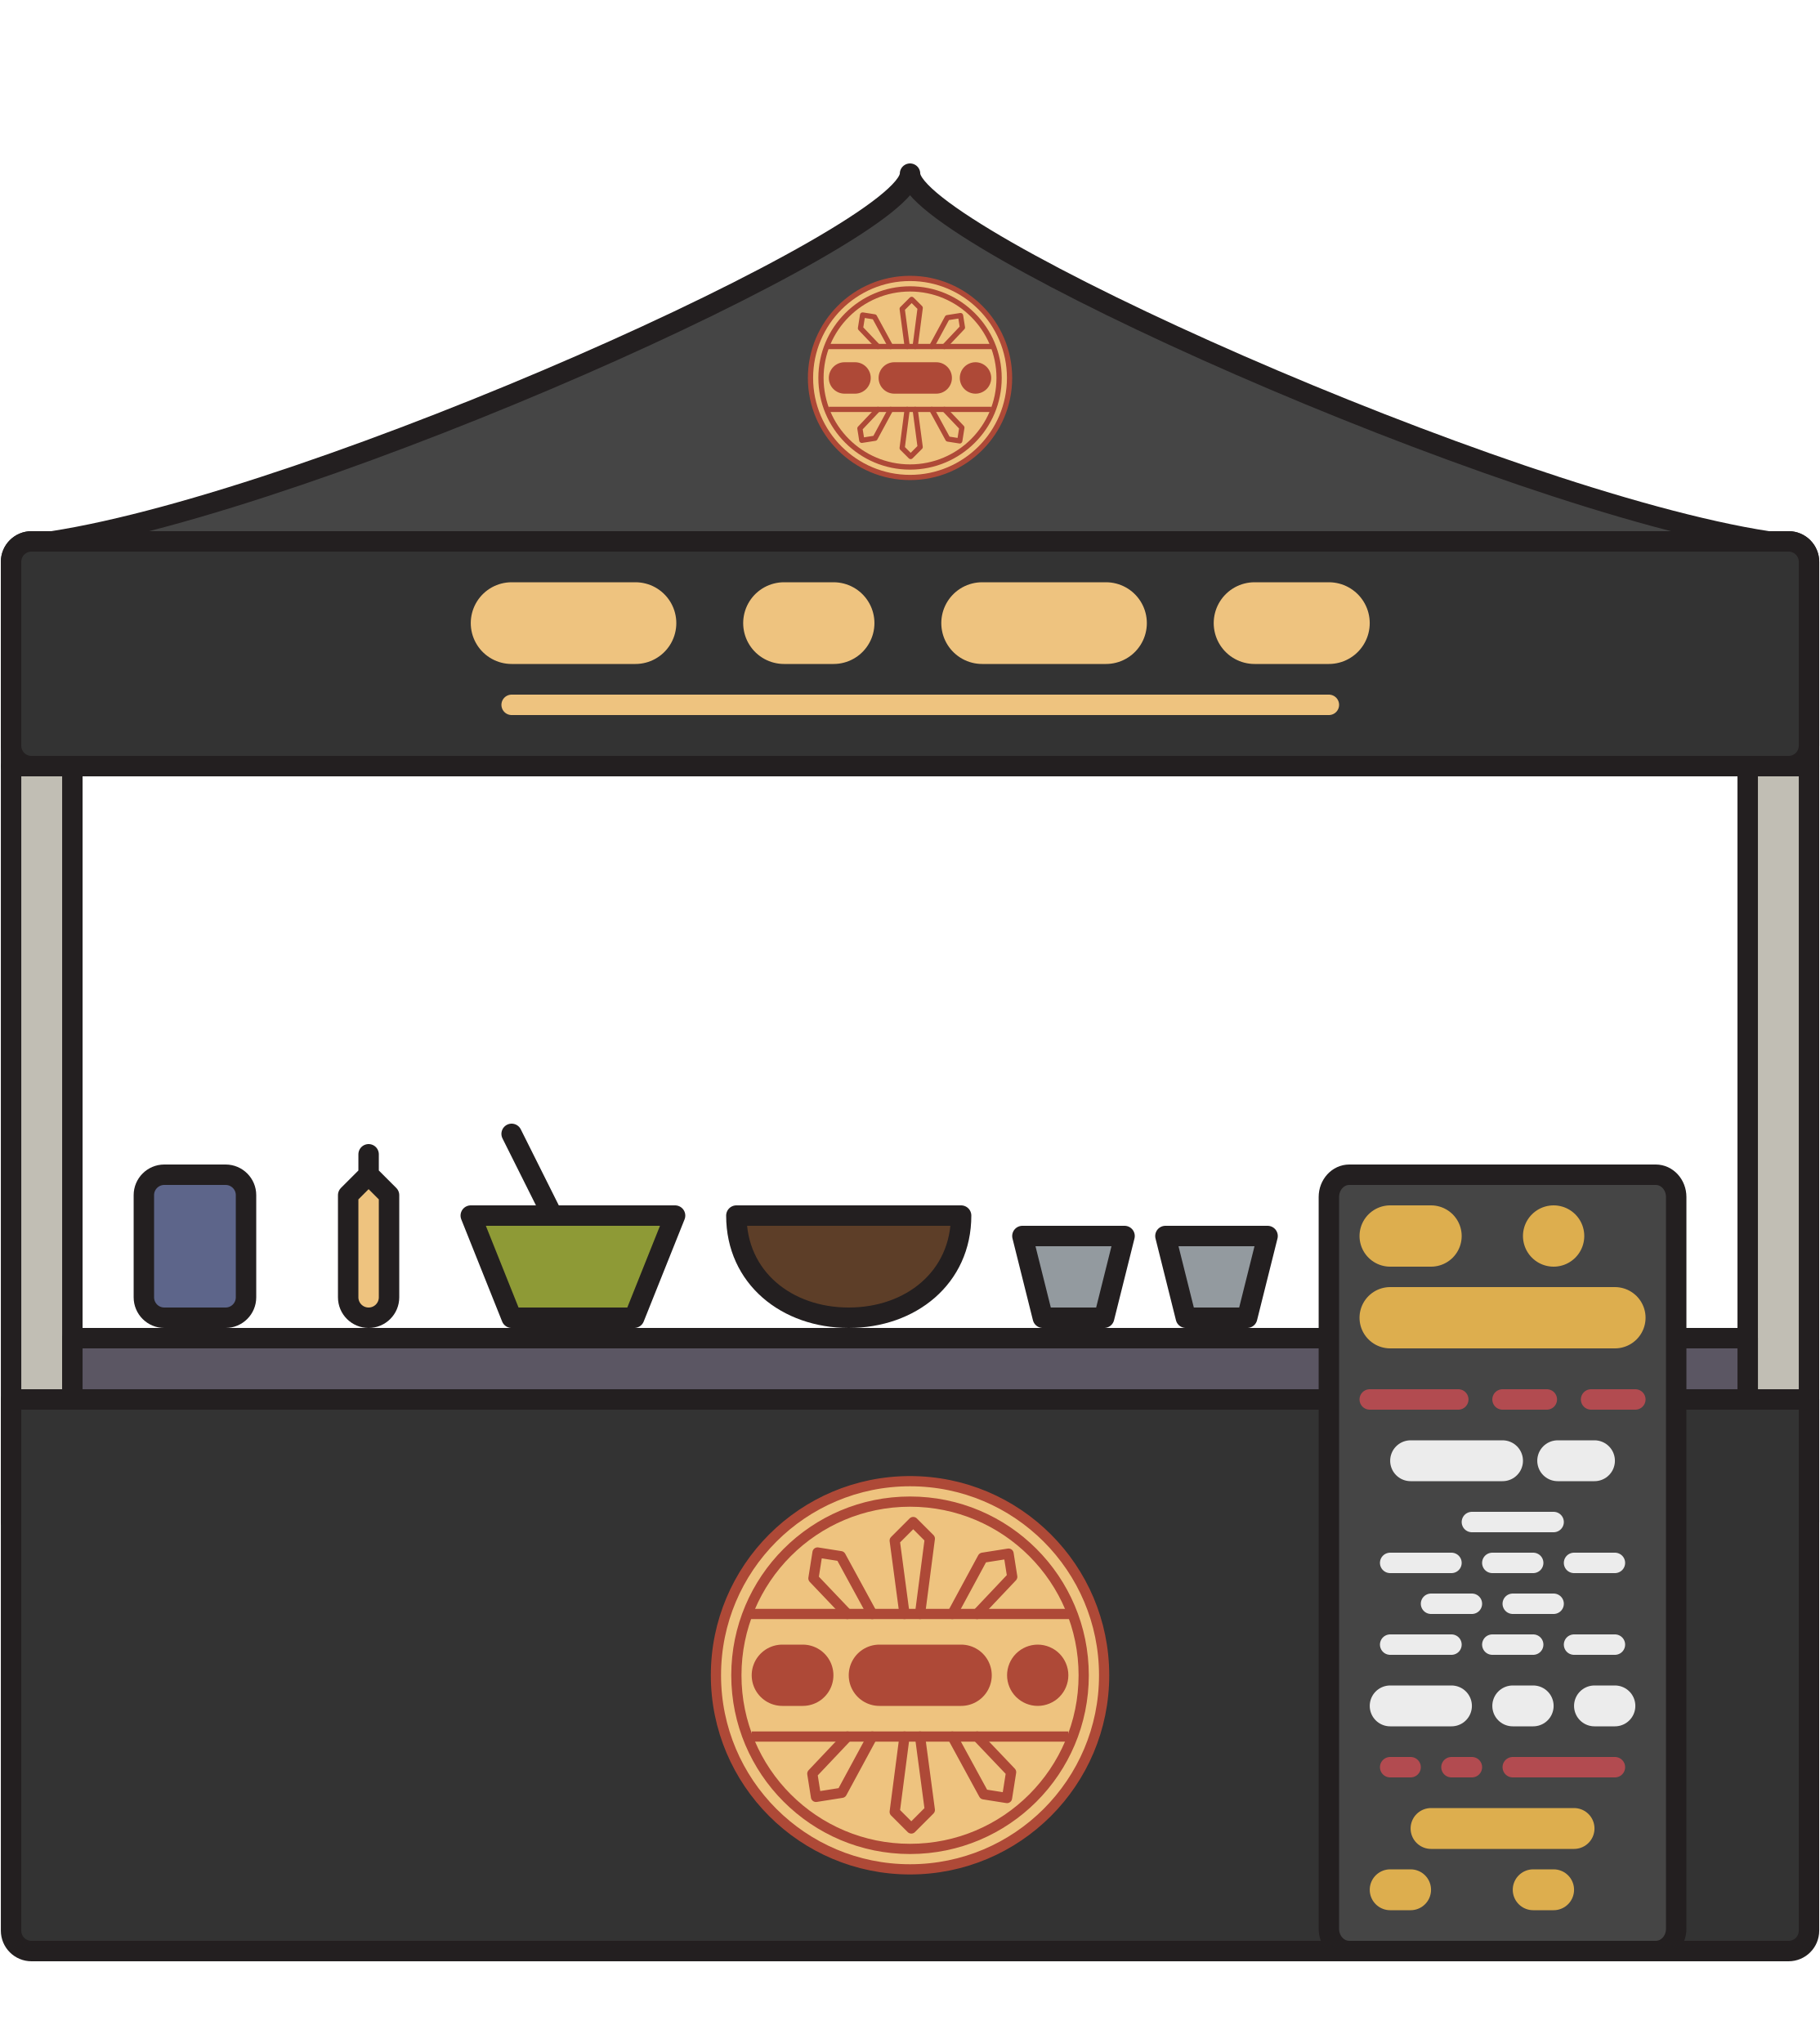
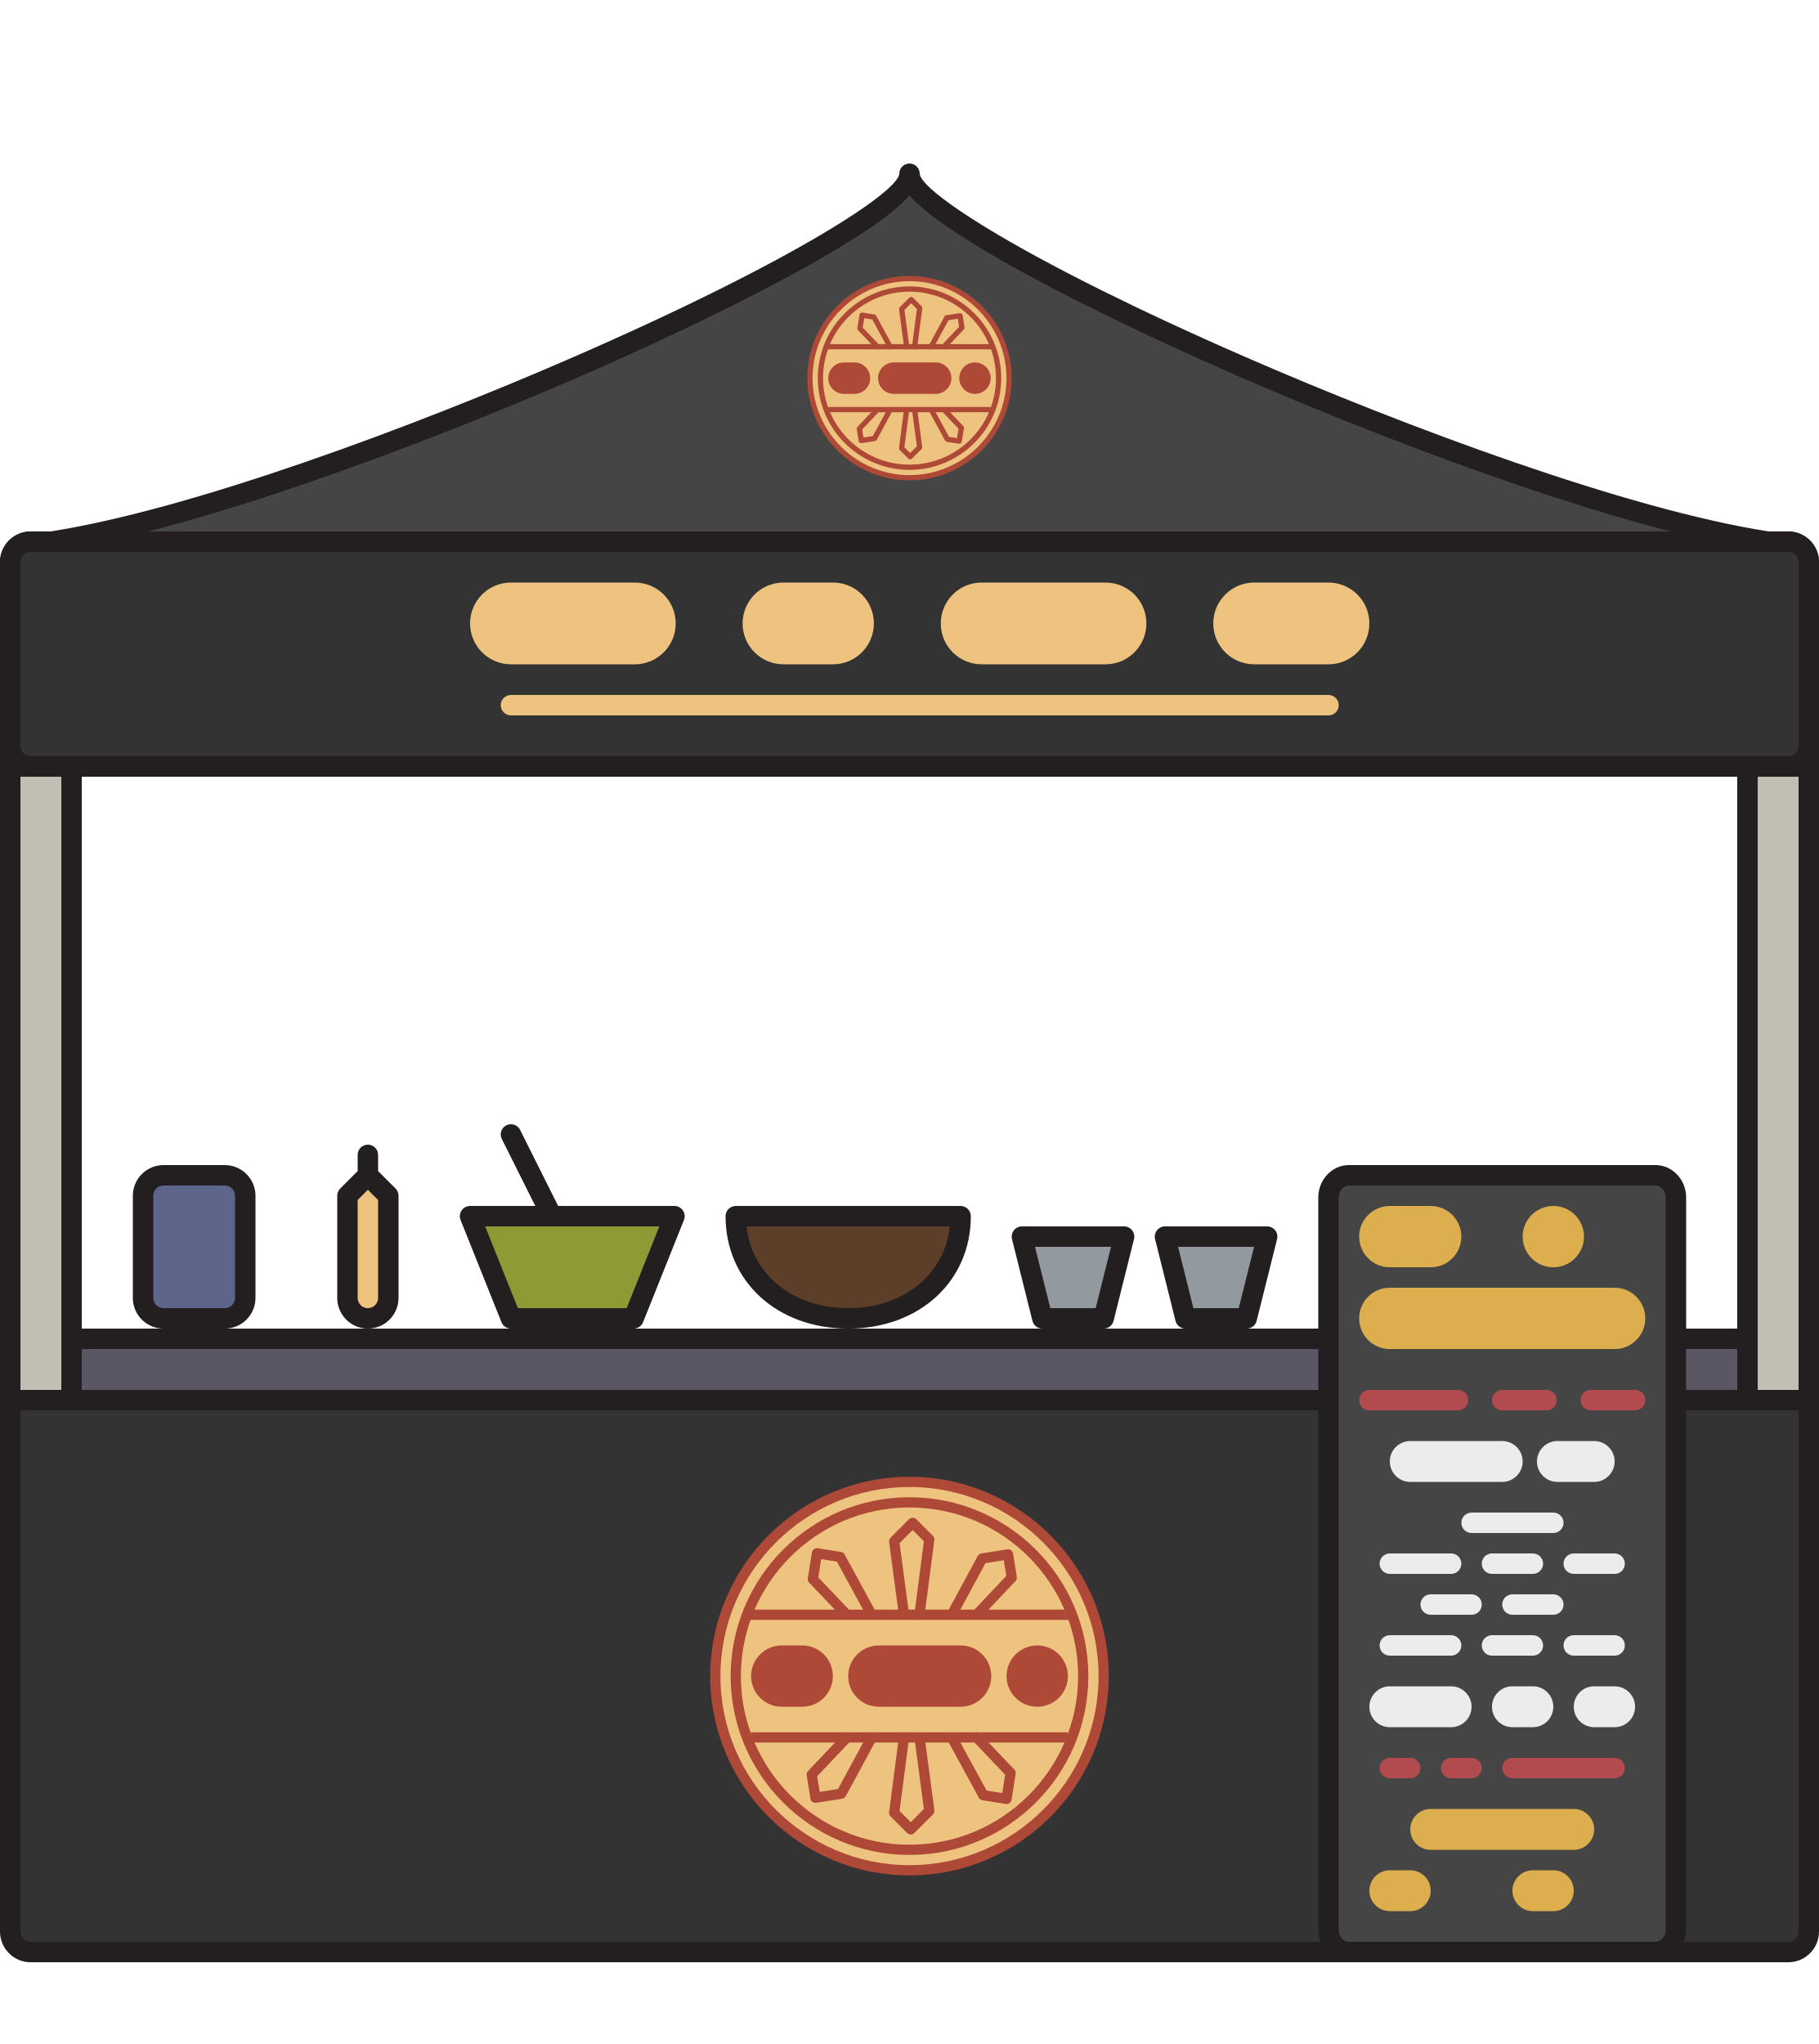
- <svg xmlns="http://www.w3.org/2000/svg" width="356.166" height="400" viewBox="0 0 356.166 400">
-   <path fill="#C1BEB4" stroke="#231F20" stroke-width="4" stroke-linecap="round" stroke-linejoin="round" stroke-miterlimit="10" d="M2.166 150h12v148h-12zM342.166 150h12v148h-12z" />
-   <path fill="#454545" stroke="#231F20" stroke-width="4" stroke-linecap="round" stroke-linejoin="round" stroke-miterlimit="10" d="M350.166 106h-4c-52-8-168-60-168-72 0 12-116 64-168 72h-4c-2.21 0-4 1.79-4 4v40h352v-40c0-2.21-1.79-4-4-4z" />
-   <path fill="#333" stroke="#231F20" stroke-width="4" stroke-linecap="round" stroke-linejoin="round" stroke-miterlimit="10" d="M354.166 146c0 2.21-1.79 4-4 4h-344c-2.21 0-4-1.79-4-4v-36c0-2.21 1.79-4 4-4h344c2.21 0 4 1.79 4 4v36zM354.166 378c0 2.21-1.79 4-4 4h-344c-2.21 0-4-1.79-4-4V274h352v104z" />
-   <path fill="#5B5663" stroke="#231F20" stroke-width="4" stroke-linecap="round" stroke-linejoin="round" stroke-miterlimit="10" d="M14.166 262h328v12h-328z" />
-   <circle fill="#EEC37F" stroke="#AE4937" stroke-width="2" stroke-miterlimit="10" cx="178.166" cy="328" r="38" />
-   <circle fill="#EEC37F" stroke="#AE4937" stroke-width="2" stroke-miterlimit="10" cx="178.166" cy="328" r="34" />
-   <path fill="none" stroke="#AE4937" stroke-width="2" stroke-miterlimit="10" d="M146.166 316h64" />
-   <path fill="#EEC37F" stroke="#AE4937" stroke-width="2" stroke-miterlimit="10" d="M147.166 340h62" />
-   <path fill="#333" stroke="#AE4937" stroke-width="12" stroke-linecap="round" stroke-linejoin="round" stroke-miterlimit="10" d="M153.166 328h4" />
-   <path fill="#333" d="M203.166 328" />
-   <path fill="#AE4937" d="M203.163 334c-1.58 0-3.12-.64-4.24-1.76-1.12-1.11-1.76-2.66-1.76-4.24s.64-3.13 1.76-4.24c1.12-1.12 2.66-1.76 4.24-1.76s3.13.64 4.25 1.76c1.11 1.11 1.75 2.66 1.75 4.24s-.64 3.13-1.75 4.24c-1.12 1.12-2.67 1.76-4.25 1.76z" />
-   <path fill="#333" stroke="#AE4937" stroke-width="12" stroke-linecap="round" stroke-linejoin="round" stroke-miterlimit="10" d="M172.166 328h16" />
-   <path fill="none" stroke="#AE4937" stroke-width="2" stroke-linecap="round" stroke-linejoin="round" stroke-miterlimit="10" d="M177.084 316l-1.918-14.375L178.79 298l3.25 3.25-1.918 14.75M180.125 340l1.916 14.375-3.624 3.625-3.25-3.25 1.918-14.75M180.04 339.375M165.892 316.002l-6.637-6.973.8-5.064 4.54.72 6.17 11.32M191.316 340l6.637 6.97-.8 5.065-4.542-.72-6.163-11.31M170.776 340l-5.958 11.013-5.062.8-.72-4.54 6.882-7.273M186.437 316l5.955-11.013 5.065-.802.718 4.54-6.886 7.28" />
-   <circle fill="#EEC37F" cx="178.165" cy="74" r="19.487" />
-   <path fill="#AE4937" d="M178.166 94c-11.027 0-20-8.973-20-20s8.973-20 20-20 20 8.973 20 20-8.973 20-20 20zm0-38.975c-10.463 0-18.975 8.512-18.975 18.975s8.513 18.975 18.976 18.975S197.14 84.463 197.14 74s-8.51-18.975-18.974-18.975z" />
-   <circle fill="#EEC37F" cx="178.166" cy="74" r="17.436" />
-   <path fill="#AE4937" d="M178.166 91.95c-9.896 0-17.948-8.054-17.948-17.95s8.052-17.95 17.948-17.95 17.95 8.054 17.95 17.95-8.054 17.95-17.95 17.95zm0-34.873c-9.332 0-16.923 7.592-16.923 16.923s7.59 16.923 16.923 16.923c9.33 0 16.923-7.592 16.923-16.923s-7.593-16.923-16.924-16.923zM161.756 67.333h32.82v1.026h-32.82z" />
-   <path fill="#EEC37F" d="M162.267 80.154h31.796" />
-   <path fill="#AE4937" d="M162.267 79.64h31.796v1.027h-31.796z" />
-   <path fill="#333" d="M165.345 74h2.05" />
-   <path fill="#AE4937" d="M167.396 77.077h-2.05c-1.7 0-3.08-1.378-3.08-3.077s1.38-3.077 3.08-3.077h2.05c1.7 0 3.077 1.378 3.077 3.077s-1.378 3.077-3.077 3.077z" />
-   <path fill="#333" d="M190.986 74" />
-   <path fill="#AE4937" d="M190.986 77.077c-.81 0-1.604-.33-2.174-.902-.574-.57-.903-1.364-.903-2.175s.328-1.604.902-2.175c.57-.573 1.363-.902 2.174-.902s1.604.33 2.174.902c.574.57.903 1.364.903 2.175s-.33 1.604-.903 2.175c-.574.573-1.363.902-2.174.902z" />
-   <path fill="#333" d="M175.09 74h8.204" />
-   <path fill="#AE4937" d="M183.294 77.077h-8.205c-1.7 0-3.078-1.378-3.078-3.077s1.38-3.077 3.077-3.077h8.204c1.7 0 3.077 1.378 3.077 3.077s-1.377 3.077-3.076 3.077zM179.17 68.36c-.022 0-.044-.003-.066-.005-.28-.037-.48-.295-.442-.575l.95-7.313-1.125-1.126-1.316 1.317.95 7.12c.037.28-.16.54-.44.576-.286.038-.538-.16-.577-.44l-.982-7.37c-.02-.16.033-.32.146-.432l1.86-1.857c.2-.2.524-.2.726 0l1.666 1.667c.112.11.166.27.146.428l-.984 7.564c-.036.26-.256.447-.51.447zM178.294 89.897c-.13 0-.262-.05-.362-.15l-1.668-1.667c-.11-.11-.165-.27-.145-.428l.98-7.564c.04-.28.295-.48.577-.443.28.036.48.295.44.575l-.95 7.313 1.126 1.126 1.317-1.317-.948-7.12c-.038-.28.16-.54.44-.576.28-.035.538.16.575.44l.983 7.37c.02.16-.033.32-.146.432l-1.858 1.857c-.1.1-.23.15-.362.15z" />
-   <path fill="none" stroke="#AE4937" stroke-width="2" stroke-linecap="round" stroke-linejoin="round" stroke-miterlimit="10" d="M179.128 79.833" />
-   <path fill="#AE4937" d="M174.372 68.36c-.183 0-.358-.096-.45-.266l-3.044-5.584-1.572-.25-.29 1.84 3.228 3.393c.195.206.188.53-.018.726-.204.193-.53.187-.726-.02l-3.404-3.575c-.11-.116-.16-.276-.134-.434l.41-2.597c.044-.278.308-.47.587-.426l2.327.37c.158.024.295.12.37.26l3.163 5.806c.137.25.045.56-.204.695-.078.043-.162.063-.244.063zM187.902 86.84c-.026 0-.053-.003-.08-.008l-2.328-.368c-.158-.025-.295-.122-.37-.262l-3.162-5.8c-.135-.25-.044-.56.206-.697.25-.135.56-.043.695.205l3.04 5.58 1.573.248.29-1.84-3.228-3.39c-.195-.207-.188-.53.02-.727.203-.193.526-.187.724.02l3.402 3.574c.11.116.16.276.135.434l-.41 2.598c-.02.134-.095.254-.205.334-.09.065-.195.1-.303.1zM168.724 86.725c-.248 0-.467-.18-.507-.433l-.368-2.328c-.026-.157.024-.316.133-.433l3.53-3.73c.195-.205.52-.213.725-.02s.215.52.02.727l-3.357 3.546.252 1.573 1.84-.292 2.934-5.425c.136-.25.446-.34.694-.208.25.135.344.445.21.695l-3.058 5.647c-.076.14-.212.238-.37.263l-2.597.41c-.027.006-.053.008-.08.008zM184.895 68.36c-.128 0-.253-.046-.353-.14-.205-.194-.215-.52-.02-.725l3.358-3.55-.25-1.573-1.84.293-2.933 5.425c-.135.248-.446.34-.695.206-.25-.134-.342-.445-.208-.695l3.055-5.645c.074-.14.212-.237.37-.263l2.597-.412c.134-.022.27.012.382.092s.184.2.203.334l.37 2.33c.024.156-.025.316-.136.432l-3.53 3.733c-.1.108-.236.16-.372.16z" />
-   <path fill="none" stroke="#EEC37F" stroke-width="16" stroke-linecap="round" stroke-linejoin="round" stroke-miterlimit="10" d="M100.166 122h24.242" />
-   <path fill="none" stroke="#EEC37F" stroke-width="4" stroke-linecap="round" stroke-linejoin="round" stroke-miterlimit="10" d="M100.168 138h160" />
-   <path fill="none" stroke="#EEC37F" stroke-width="16" stroke-linecap="round" stroke-linejoin="round" stroke-miterlimit="10" d="M192.287 122h24.242M245.62 122h14.546M153.5 122h9.697" />
-   <path fill="#939A9F" stroke="#231F20" stroke-width="4" stroke-linecap="round" stroke-linejoin="round" stroke-miterlimit="10" d="M232.166 258l-4-16h20l-4 16zM204.166 258l-4-16h20l-4 16z" />
-   <path fill="#5D3E28" stroke="#231F20" stroke-width="4" stroke-linecap="round" stroke-linejoin="round" stroke-miterlimit="10" d="M188.166 238c0 12.15-9.85 20-22 20s-22-7.85-22-20h44z" />
-   <path fill="none" stroke="#231F20" stroke-width="4" stroke-linecap="round" stroke-linejoin="round" stroke-miterlimit="10" d="M112.166 246l-12-24" />
-   <path fill="#8E9A36" stroke="#231F20" stroke-width="4" stroke-linecap="round" stroke-linejoin="round" stroke-miterlimit="10" d="M100.166 258l-8-20h40l-8 20z" />
-   <path fill="#5D658A" stroke="#231F20" stroke-width="4" stroke-linecap="round" stroke-linejoin="round" stroke-miterlimit="10" d="M48.166 254c0 2.21-1.79 4-4 4h-12c-2.21 0-4-1.79-4-4v-20c0-2.21 1.79-4 4-4h12c2.21 0 4 1.79 4 4v20z" />
-   <path fill="#EEC37F" stroke="#231F20" stroke-width="4" stroke-linecap="round" stroke-linejoin="round" stroke-miterlimit="10" d="M76.166 234v20c0 2.21-1.79 4-4 4s-4-1.79-4-4v-20l4-4 4 4zM72.166 230v-4" />
-   <path fill="#454545" stroke="#231F20" stroke-width="4" stroke-linecap="round" stroke-linejoin="round" stroke-miterlimit="10" d="M328.166 234.363c0-2.41-1.79-4.363-4-4.363h-59.998c-2.21 0-4 1.954-4 4.363v143.273c0 2.41 1.79 4.363 4 4.363h59.998c2.21 0 4-1.955 4-4.364V234.363z" />
-   <path fill="none" stroke="#B24B50" stroke-width="4" stroke-linecap="round" stroke-linejoin="round" stroke-miterlimit="10" d="M268.168 274h17.334M272.168 346h4M284.168 346h4M296.168 346h20" />
-   <path fill="none" stroke="#ECECEC" stroke-width="4" stroke-linecap="round" stroke-linejoin="round" stroke-miterlimit="10" d="M288.168 298h16M280.168 314h8M272.168 322h12M292.166 322h8.002" />
-   <path fill="none" stroke="#DDAE4E" stroke-width="8" stroke-linecap="round" stroke-linejoin="round" stroke-miterlimit="10" d="M280.168 358h28M272.168 370h4M300.168 370h4M316.168 370M288.168 370" />
-   <path fill="none" stroke="#ECECEC" stroke-width="4" stroke-linecap="round" stroke-linejoin="round" stroke-miterlimit="10" d="M308.166 322h8.002M296.168 314h8" />
-   <path fill="none" stroke="#ECECEC" stroke-width="8" stroke-linecap="round" stroke-linejoin="round" stroke-miterlimit="10" d="M276.168 286h18M272.168 334h12M296.166 334h4.002M312.168 334h4M304.967 286h7.2" />
-   <path fill="none" stroke="#B24B50" stroke-width="4" stroke-linecap="round" stroke-linejoin="round" stroke-miterlimit="10" d="M294.166 274h8.67M311.502 274h8.666" />
-   <path fill="none" stroke="#DDAE4E" stroke-width="12" stroke-linecap="round" stroke-linejoin="round" stroke-miterlimit="10" d="M272.168 242h8M304.166 242h.002M272.168 258h44" />
-   <path fill="none" stroke="#ECECEC" stroke-width="4" stroke-linecap="round" stroke-linejoin="round" stroke-miterlimit="10" d="M272.168 306h12M292.166 306h8.002M308.166 306h8.002" />
+ <svg xmlns="http://www.w3.org/2000/svg" width="356" height="400" viewBox="-1.417 -0.5 356 400" enable-background="new -1.417 -0.5 356 400">
+   <path fill="#C1BEB4" d="M.583 149.502h12v148h-12v-148zm340 0h12v148h-12v-148z" />
+   <path fill="#231F20" d="M352.583 299.502h-12c-1.104 0-2-.896-2-2v-148c0-1.104.896-2 2-2h12c1.104 0 2 .896 2 2v148c0 1.104-.896 2-2 2zm-10-4h8v-144h-8v144zm-330 4h-12c-1.104 0-2-.896-2-2v-148c0-1.104.896-2 2-2h12c1.104 0 2 .896 2 2v148c0 1.104-.896 2-2 2zm-10-4h8v-144h-8v144z" />
+   <path fill="#454545" d="M348.583 105.502h-4c-52-8-168-60-168-72 0 12-116 64-168 72h-4c-2.21 0-4 1.79-4 4v40h352v-40c0-2.21-1.79-4-4-4z" />
+   <path fill="#231F20" d="M352.583 151.502h-352c-1.104 0-2-.896-2-2v-40c0-3.31 2.69-6 6-6H8.43c27.59-4.28 71.03-20.457 102.52-34.188 43.55-18.99 63.426-32.374 63.633-35.814v-.05c.025-1.082.91-1.95 2-1.95 1.104 0 2 .898 2 2.003.202 3.435 20.078 16.82 63.63 35.812 31.493 13.73 74.933 29.91 102.523 34.188h3.847c3.31 0 6 2.69 6 6v40c0 1.103-.896 2-2 2zm-350-4h348v-38c0-1.103-.897-2-2-2h-4c-.102 0-.203-.008-.304-.023-28.064-4.318-72.123-20.728-103.998-34.645-17.938-7.833-34.188-15.79-45.755-22.41-10.5-6.01-15.564-9.945-17.944-12.69-2.38 2.745-7.443 6.68-17.944 12.69-11.567 6.62-27.817 14.577-45.756 22.41C81.01 86.752 36.95 103.16 8.887 107.48c-.1.015-.203.022-.304.022h-4c-1.103 0-2 .897-2 2v38z" />
+   <path fill="#333" d="M352.583 145.502c0 2.21-1.79 4-4 4h-344c-2.21 0-4-1.79-4-4v-36c0-2.21 1.79-4 4-4h344c2.21 0 4 1.79 4 4v36zm0 232c0 2.21-1.79 4-4 4h-344c-2.21 0-4-1.79-4-4v-104h352v104z" />
+   <path fill="#231F20" d="M348.583 383.502h-344c-3.31 0-6-2.69-6-6v-104c0-1.104.896-2 2-2h352c1.104 0 2 .896 2 2v104c0 3.31-2.692 6-6 6zm-346-108v102c0 1.103.897 2 2 2h344c1.103 0 2-.897 2-2v-102h-348zm346-124h-344c-3.31 0-6-2.69-6-6v-36c0-3.31 2.69-6 6-6h344c3.31 0 6 2.69 6 6v36c0 3.31-2.692 6-6 6zm-344-44c-1.103 0-2 .897-2 2v36c0 1.103.897 2 2 2h344c1.103 0 2-.897 2-2v-36c0-1.103-.897-2-2-2h-344z" />
+   <path fill="#5B5663" d="M12.583 261.502h328v12h-328v-12z" />
+   <path fill="#231F20" d="M340.584 275.502h-328c-1.105 0-2-.896-2-2v-12c0-1.104.895-2 2-2h328c1.104 0 2 .896 2 2v12c0 1.104-.896 2-2 2zm-326-4h324v-8h-324v8z" />
+   <circle fill="#EEC37F" cx="176.583" cy="327.502" r="38" />
+   <path fill="#AE4937" d="M176.583 366.502c-21.505 0-39-17.495-39-39s17.495-39 39-39 39 17.495 39 39-17.495 39-39 39zm0-76c-20.402 0-37 16.598-37 37s16.598 37 37 37 37-16.598 37-37-16.598-37-37-37z" />
+   <circle fill="#EEC37F" cx="176.583" cy="327.502" r="34" />
+   <path fill="#AE4937" d="M176.583 362.502c-19.3 0-35-15.7-35-35s15.7-35 35-35 35 15.7 35 35-15.7 35-35 35zm0-68c-18.196 0-33 14.804-33 33s14.804 33 33 33 33-14.804 33-33-14.804-33-33-33zM144.583 314.502h64v2h-64z" />
+   <path fill="#EEC37F" d="M145.583 339.502h62" />
+   <path fill="#AE4937" d="M145.583 338.502h62v2h-62z" />
+   <path fill="#333" d="M151.583 327.502h4" />
+   <path fill="#AE4937" d="M155.583 333.502h-4c-3.313 0-6-2.687-6-6s2.687-6 6-6h4c3.313 0 6 2.687 6 6s-2.687 6-6 6z" />
+   <path fill="#333" d="M201.583 327.502" />
+   <path fill="#AE4937" d="M201.58 333.502c-1.58 0-3.12-.64-4.24-1.76-1.12-1.11-1.76-2.66-1.76-4.24s.64-3.13 1.76-4.24c1.12-1.12 2.66-1.76 4.24-1.76s3.13.64 4.25 1.76c1.11 1.11 1.75 2.66 1.75 4.24s-.64 3.13-1.75 4.24c-1.12 1.12-2.67 1.76-4.25 1.76z" />
+   <path fill="#333" d="M170.583 327.502h16" />
+   <path fill="#AE4937" d="M186.583 333.502h-16c-3.313 0-6-2.687-6-6s2.687-6 6-6h16c3.313 0 6 2.687 6 6s-2.687 6-6 6zM176.834 358.502c-.265 0-.52-.105-.707-.293l-3.25-3.25c-.22-.22-.325-.53-.285-.837l1.918-14.75c.07-.548.57-.936 1.12-.862.55.07.935.573.864 1.12l-1.854 14.263 2.195 2.195 2.567-2.568-1.85-13.886c-.074-.547.31-1.05.858-1.123.543-.07 1.05.312 1.124.86l1.916 14.375c.04.31-.063.618-.284.84l-3.624 3.624c-.19.186-.443.292-.708.292zm18.736-5.965c-.052 0-.104-.004-.156-.013l-4.542-.72c-.307-.05-.573-.237-.722-.51l-6.163-11.31c-.265-.485-.086-1.093.4-1.356.486-.266 1.092-.085 1.355.4l5.928 10.877 3.067.486.567-3.587-6.297-6.613c-.38-.4-.365-1.033.035-1.414.4-.378 1.03-.364 1.414.035l6.637 6.972c.214.226.312.538.263.846l-.8 5.064c-.04.262-.185.497-.4.652-.17.127-.376.193-.586.193zm-37.398-.223c-.483 0-.91-.35-.987-.844l-.72-4.54c-.048-.306.048-.617.26-.843l6.883-7.273c.38-.4 1.014-.417 1.414-.04.4.38.418 1.014.04 1.415l-6.544 6.915.486 3.065 3.587-.566 5.724-10.578c.263-.486.872-.663 1.355-.404.485.263.666.87.403 1.355l-5.958 11.014c-.148.275-.416.465-.724.513l-5.06.8c-.054.008-.107.01-.158.01zm11.01-35.807c-.353 0-.697-.188-.878-.52l-5.935-10.89-3.067-.485-.567 3.588 6.297 6.615c.38.4.365 1.033-.035 1.414-.398.38-1.032.363-1.414-.036l-6.638-6.973c-.215-.225-.312-.537-.264-.845l.8-5.064c.043-.26.187-.496.4-.65.215-.157.482-.225.746-.18l4.54.72c.307.05.573.237.72.51l6.17 11.32c.266.483.086 1.09-.398 1.355-.15.083-.315.122-.477.122zm20.524 0c-.247 0-.494-.09-.688-.273-.4-.38-.42-1.013-.04-1.414l6.55-6.923-.485-3.065-3.59.567-5.72 10.578c-.26.485-.867.666-1.354.404-.487-.263-.668-.87-.405-1.355l5.955-11.014c.148-.274.416-.464.724-.512l5.064-.8c.546-.09 1.06.286 1.144.83l.718 4.54c.05.307-.048.618-.26.844l-6.887 7.28c-.197.208-.463.313-.727.313zm-14.207-.005c-.494 0-.924-.365-.99-.868l-1.92-14.375c-.04-.31.065-.62.285-.84l3.624-3.625c.374-.375 1.038-.375 1.413 0l3.25 3.25c.22.22.324.528.284.836l-1.918 14.75c-.072.55-.57.938-1.12.863-.55-.07-.935-.572-.864-1.12l1.855-14.262-2.194-2.194-2.567 2.568 1.852 13.886c.073.547-.312 1.05-.86 1.123-.044.006-.088.01-.133.01z" />
+   <circle fill="#EEC37F" cx="176.582" cy="73.502" r="19.487" />
+   <path fill="#AE4937" d="M176.583 93.502c-11.026 0-20-8.973-20-20s8.974-20 20-20c11.027 0 20 8.973 20 20s-8.973 20-20 20zm0-38.975c-10.463 0-18.975 8.512-18.975 18.975s8.513 18.975 18.976 18.975 18.974-8.512 18.974-18.975-8.51-18.975-18.975-18.975z" />
+   <circle fill="#EEC37F" cx="176.583" cy="73.502" r="17.436" />
+   <path fill="#AE4937" d="M176.583 91.452c-9.896 0-17.948-8.054-17.948-17.95s8.053-17.95 17.948-17.95c9.896 0 17.95 8.054 17.95 17.95s-8.054 17.95-17.95 17.95zm0-34.873c-9.332 0-16.923 7.59-16.923 16.922s7.59 16.923 16.923 16.923c9.33 0 16.923-7.592 16.923-16.923s-7.593-16.923-16.923-16.923zm-16.41 10.255h32.82v1.026h-32.82v-1.025z" />
+   <path fill="#EEC37F" d="M160.684 79.656h31.796" />
+   <path fill="#AE4937" d="M160.684 79.142h31.796v1.027h-31.796V79.14z" />
+   <path fill="#333" d="M163.762 73.502h2.05" />
+   <path fill="#AE4937" d="M165.813 76.58h-2.05c-1.7 0-3.08-1.38-3.08-3.078s1.38-3.077 3.08-3.077h2.05c1.7 0 3.077 1.378 3.077 3.077s-1.378 3.077-3.077 3.077z" />
+   <path fill="#333" d="M189.403 73.502" />
+   <path fill="#AE4937" d="M189.403 76.58c-.81 0-1.604-.33-2.174-.903-.575-.57-.904-1.364-.904-2.175s.328-1.604.902-2.175c.57-.573 1.362-.902 2.174-.902.81 0 1.604.33 2.174.902.574.57.903 1.364.903 2.175s-.33 1.604-.904 2.175c-.574.573-1.363.902-2.173.902z" />
+   <path fill="#333" d="M173.507 73.502h8.204" />
+   <path fill="#AE4937" d="M181.71 76.58h-8.204c-1.7 0-3.077-1.38-3.077-3.078s1.38-3.077 3.075-3.077h8.204c1.7 0 3.076 1.378 3.076 3.077s-1.377 3.077-3.075 3.077zm-4.123-8.718c-.02 0-.044-.003-.065-.005-.28-.037-.48-.295-.442-.575l.95-7.313-1.125-1.127-1.316 1.317.95 7.12c.036.28-.16.54-.44.576-.286.038-.538-.16-.577-.44l-.982-7.37c-.02-.16.034-.32.147-.432l1.86-1.857c.2-.2.523-.2.726 0l1.666 1.667c.11.11.165.27.145.428l-.983 7.564c-.036.26-.257.447-.51.447h-.005zM176.71 89.4c-.13 0-.26-.05-.36-.15l-1.668-1.668c-.11-.11-.165-.27-.146-.428l.98-7.564c.04-.28.295-.48.576-.443.28.036.48.295.44.575l-.95 7.313 1.126 1.126 1.317-1.316-.948-7.12c-.038-.28.16-.54.44-.576.28-.035.538.16.574.44l.984 7.37c.02.16-.033.32-.146.432l-1.858 1.857c-.1.1-.23.15-.362.15l.003.002z" />
+   <path fill="none" stroke="#AE4937" stroke-width="2" stroke-linecap="round" stroke-linejoin="round" stroke-miterlimit="10" d="M177.545 79.335" />
+   <path fill="#AE4937" d="M172.79 67.862c-.184 0-.358-.096-.45-.266l-3.045-5.584-1.57-.25-.29 1.84 3.227 3.393c.195.206.188.53-.018.726-.204.194-.53.188-.727-.02l-3.403-3.575c-.11-.116-.16-.276-.135-.434l.41-2.596c.043-.278.308-.47.586-.426l2.327.37c.158.024.295.12.37.26l3.163 5.806c.137.25.045.56-.204.695-.078.043-.162.063-.243.062zm13.53 18.48c-.027 0-.054-.003-.08-.008l-2.33-.368c-.157-.025-.294-.122-.37-.262l-3.16-5.8c-.136-.25-.045-.56.205-.697.25-.135.56-.043.695.205l3.04 5.58 1.573.248.29-1.84-3.23-3.39c-.194-.207-.187-.53.022-.727.203-.193.525-.187.724.02l3.4 3.575c.11.116.16.276.136.434l-.41 2.598c-.02.134-.095.254-.205.334-.09.064-.194.1-.3.098zm-19.18-.115c-.247 0-.467-.18-.507-.433l-.367-2.328c-.026-.157.023-.316.133-.433l3.53-3.73c.193-.204.52-.212.724-.02.205.193.215.52.02.727l-3.356 3.546.252 1.573 1.84-.293 2.934-5.425c.137-.25.446-.34.694-.208.25.135.344.445.21.695l-3.058 5.646c-.076.14-.212.238-.37.263l-2.597.41c-.028.005-.054.007-.082.007zm16.172-18.365c-.128 0-.253-.046-.354-.14-.205-.194-.215-.52-.02-.725l3.357-3.55-.25-1.573-1.84.293-2.933 5.425c-.135.248-.446.34-.695.206-.25-.134-.342-.445-.208-.695l3.054-5.645c.074-.14.213-.237.37-.263l2.598-.412c.134-.02.27.012.382.092s.184.2.203.334l.37 2.33c.023.155-.025.315-.137.43l-3.53 3.734c-.1.108-.235.16-.37.16l.002-.002z" />
+   <path fill="#EEC37F" d="M122.825 129.502H98.583c-4.418 0-8-3.582-8-8s3.582-8 8-8h24.242c4.418 0 8 3.582 8 8s-3.582 8-8 8zM258.585 139.502h-160c-1.104 0-2-.896-2-2s.896-2 2-2h160c1.104 0 2 .896 2 2s-.896 2-2 2zM258.583 129.502h-14.546c-4.418 0-8-3.582-8-8s3.582-8 8-8h14.546c4.418 0 8 3.582 8 8s-3.582 8-8 8zm-43.637 0h-24.242c-4.418 0-8-3.582-8-8s3.582-8 8-8h24.242c4.418 0 8 3.582 8 8s-3.582 8-8 8zm-53.332 0h-9.697c-4.418 0-8-3.582-8-8s3.582-8 8-8h9.697c4.418 0 8 3.582 8 8s-3.582 8-8 8z" />
+   <path fill="#939A9F" d="M230.583 257.502l-4-16h20l-4 16h-12zm-28 0l-4-16h20l-4 16h-12z" />
+   <path fill="#231F20" d="M242.583 259.502h-12c-.918 0-1.718-.625-1.94-1.515l-4-16c-.15-.598-.015-1.23.364-1.716s.96-.77 1.576-.77h20c.616 0 1.197.285 1.576.77s.513 1.12.363 1.717l-4 16c-.222.89-1.022 1.515-1.94 1.515zm-10.44-4h8.878l3-12h-14.876l3 12zm-17.56 4h-12c-.918 0-1.718-.625-1.94-1.515l-4-16c-.15-.598-.015-1.23.364-1.716s.96-.77 1.576-.77h20c.616 0 1.197.285 1.576.77s.513 1.12.363 1.717l-4 16c-.222.89-1.022 1.515-1.94 1.515zm-10.44-4h8.878l3-12h-14.876l3 12z" />
+   <path fill="#5D3E28" d="M186.583 237.502c0 12.15-9.85 20-22 20s-22-7.85-22-20h44z" />
+   <path fill="#231F20" d="M164.583 259.502c-13.907 0-24-9.252-24-22 0-1.104.896-2 2-2h44c1.104 0 2 .896 2 2 0 12.748-10.093 22-24 22zm-19.895-20c1.003 9.384 9.06 16 19.895 16s18.89-6.616 19.895-16h-39.79zM110.584 247.502c-.733 0-1.44-.404-1.79-1.105l-12-24c-.495-.988-.094-2.19.894-2.684.986-.494 2.19-.095 2.684.895l12 24c.494.988.093 2.19-.895 2.684-.287.143-.592.21-.893.21z" />
+   <path fill="#8E9A36" d="M98.583 257.502l-8-20h40l-8 20h-24z" />
+   <path fill="#231F20" d="M122.583 259.502h-24c-.818 0-1.553-.498-1.857-1.257l-8-20c-.247-.616-.17-1.314.2-1.864s.994-.878 1.657-.878h40c.664 0 1.284.33 1.656.88s.446 1.247.2 1.863l-8 20c-.304.76-1.04 1.257-1.857 1.257zm-22.646-4h21.292l6.4-16H93.536l6.4 16z" />
+   <path fill="#5D658A" d="M46.583 253.502c0 2.21-1.79 4-4 4h-12c-2.21 0-4-1.79-4-4v-20c0-2.21 1.79-4 4-4h12c2.21 0 4 1.79 4 4v20z" />
+   <path fill="#231F20" d="M42.583 259.502h-12c-3.31 0-6-2.69-6-6v-20c0-3.31 2.69-6 6-6h12c3.31 0 6 2.69 6 6v20c0 3.31-2.692 6-6 6zm-12-28c-1.103 0-2 .897-2 2v20c0 1.103.897 2 2 2h12c1.103 0 2-.897 2-2v-20c0-1.103-.897-2-2-2h-12z" />
+   <path fill="#EEC37F" d="M74.583 233.502v20c0 2.21-1.79 4-4 4s-4-1.79-4-4v-20l4-4 4 4zm-4-4v-4" />
+   <path fill="#231F20" d="M70.583 259.502c-3.31 0-6-2.69-6-6v-20c0-.53.21-1.04.586-1.414l3.413-3.414v-3.172c0-1.104.896-2 2-2s2 .896 2 2v3.172l3.414 3.414c.375.375.586.884.586 1.414v20c0 3.31-2.692 6-6 6zm-2-25.172v19.172c0 1.103.897 2 2 2s2-.897 2-2V234.33l-2-2-2 2z" />
+   <path fill="#454545" d="M326.583 233.865c0-2.41-1.79-4.363-4-4.363h-59.998c-2.21 0-4 1.954-4 4.363v143.273c0 2.41 1.79 4.362 4 4.362h59.998c2.21 0 4-1.955 4-4.364v-143.27z" />
+   <path fill="#231F20" d="M322.583 383.5h-59.998c-3.31 0-6-2.853-6-6.36V233.864c0-3.51 2.69-6.363 6-6.363h59.998c3.31 0 6 2.854 6 6.363v143.27c0 3.51-2.692 6.366-6 6.366zm-59.998-151.998c-1.103 0-2 1.06-2 2.363v143.273c0 1.303.897 2.362 2 2.362h59.998c1.103 0 2-1.06 2-2.364v-143.27c0-1.304-.897-2.364-2-2.364h-59.998z" />
+   <path fill="#B24B50" d="M314.586 347.502h-20c-1.105 0-2-.896-2-2s.895-2 2-2h20c1.104 0 2 .896 2 2s-.896 2-2 2zm-28 0h-4c-1.105 0-2-.896-2-2s.895-2 2-2h4c1.103 0 2 .896 2 2s-.897 2-2 2zm-12 0h-4c-1.105 0-2-.896-2-2s.895-2 2-2h4c1.103 0 2 .896 2 2s-.897 2-2 2zm9.333-72h-17.335c-1.104 0-2-.896-2-2s.896-2 2-2h17.334c1.103 0 2 .896 2 2s-.897 2-2 2z" />
+   <path fill="#ECECEC" d="M298.586 323.502h-8.003c-1.104 0-2-.896-2-2s.896-2 2-2h8.003c1.104 0 2 .896 2 2s-.896 2-2 2zm-16 0h-12c-1.105 0-2-.896-2-2s.895-2 2-2h12c1.103 0 2 .896 2 2s-.897 2-2 2zm4-8h-8c-1.105 0-2-.896-2-2s.895-2 2-2h8c1.103 0 2 .896 2 2s-.897 2-2 2zm16-16h-16c-1.105 0-2-.896-2-2s.895-2 2-2h16c1.104 0 2 .896 2 2s-.896 2-2 2z" />
+   <path fill="#DDAE4E" d="M302.586 373.502h-4c-2.21 0-4-1.79-4-4s1.79-4 4-4h4c2.21 0 4 1.79 4 4s-1.79 4-4 4zm-28 0h-4c-2.21 0-4-1.79-4-4s1.79-4 4-4h4c2.208 0 4 1.79 4 4s-1.792 4-4 4zm32-12h-28c-2.21 0-4-1.79-4-4s1.79-4 4-4h28c2.21 0 4 1.79 4 4s-1.79 4-4 4z" />
+   <path fill="#ECECEC" d="M314.586 323.502h-8.003c-1.104 0-2-.896-2-2s.896-2 2-2h8.003c1.104 0 2 .896 2 2s-.896 2-2 2zm-12-8h-8c-1.105 0-2-.896-2-2s.895-2 2-2h8c1.104 0 2 .896 2 2s-.896 2-2 2zM314.586 337.502h-4c-2.21 0-4-1.79-4-4s1.79-4 4-4h4c2.21 0 4 1.79 4 4s-1.79 4-4 4zm-16 0h-4.003c-2.21 0-4-1.79-4-4s1.79-4 4-4h4.003c2.21 0 4 1.79 4 4s-1.79 4-4 4zm-16 0h-12c-2.21 0-4-1.79-4-4s1.79-4 4-4h12c2.208 0 4 1.79 4 4s-1.792 4-4 4zm28-48h-7.2c-2.21 0-4-1.79-4-4s1.79-4 4-4h7.2c2.208 0 4 1.79 4 4s-1.792 4-4 4zm-18 0h-18c-2.21 0-4-1.79-4-4s1.79-4 4-4h18c2.208 0 4 1.79 4 4s-1.792 4-4 4z" />
+   <path fill="#B24B50" d="M318.586 275.502h-8.666c-1.104 0-2-.896-2-2s.896-2 2-2h8.666c1.104 0 2 .896 2 2s-.896 2-2 2zm-17.332 0h-8.67c-1.105 0-2-.896-2-2s.895-2 2-2h8.67c1.104 0 2 .896 2 2s-.896 2-2 2z" />
+   <path fill="#DDAE4E" d="M314.586 263.502h-44c-3.314 0-6-2.687-6-6s2.686-6 6-6h44c3.313 0 6 2.687 6 6s-2.687 6-6 6zm-12-16c-3.313 0-6-2.687-6-6s2.684-6 5.997-6h.003c3.313 0 6 2.687 6 6s-2.687 6-6 6zm-24 0h-8c-3.314 0-6-2.687-6-6s2.686-6 6-6h8c3.312 0 6 2.687 6 6s-2.688 6-6 6z" />
+   <path fill="#ECECEC" d="M314.586 307.502h-8.003c-1.104 0-2-.896-2-2s.896-2 2-2h8.003c1.104 0 2 .896 2 2s-.896 2-2 2zm-16 0h-8.003c-1.104 0-2-.896-2-2s.896-2 2-2h8.003c1.104 0 2 .896 2 2s-.896 2-2 2zm-16 0h-12c-1.105 0-2-.896-2-2s.895-2 2-2h12c1.103 0 2 .896 2 2s-.897 2-2 2z" />
</svg>
